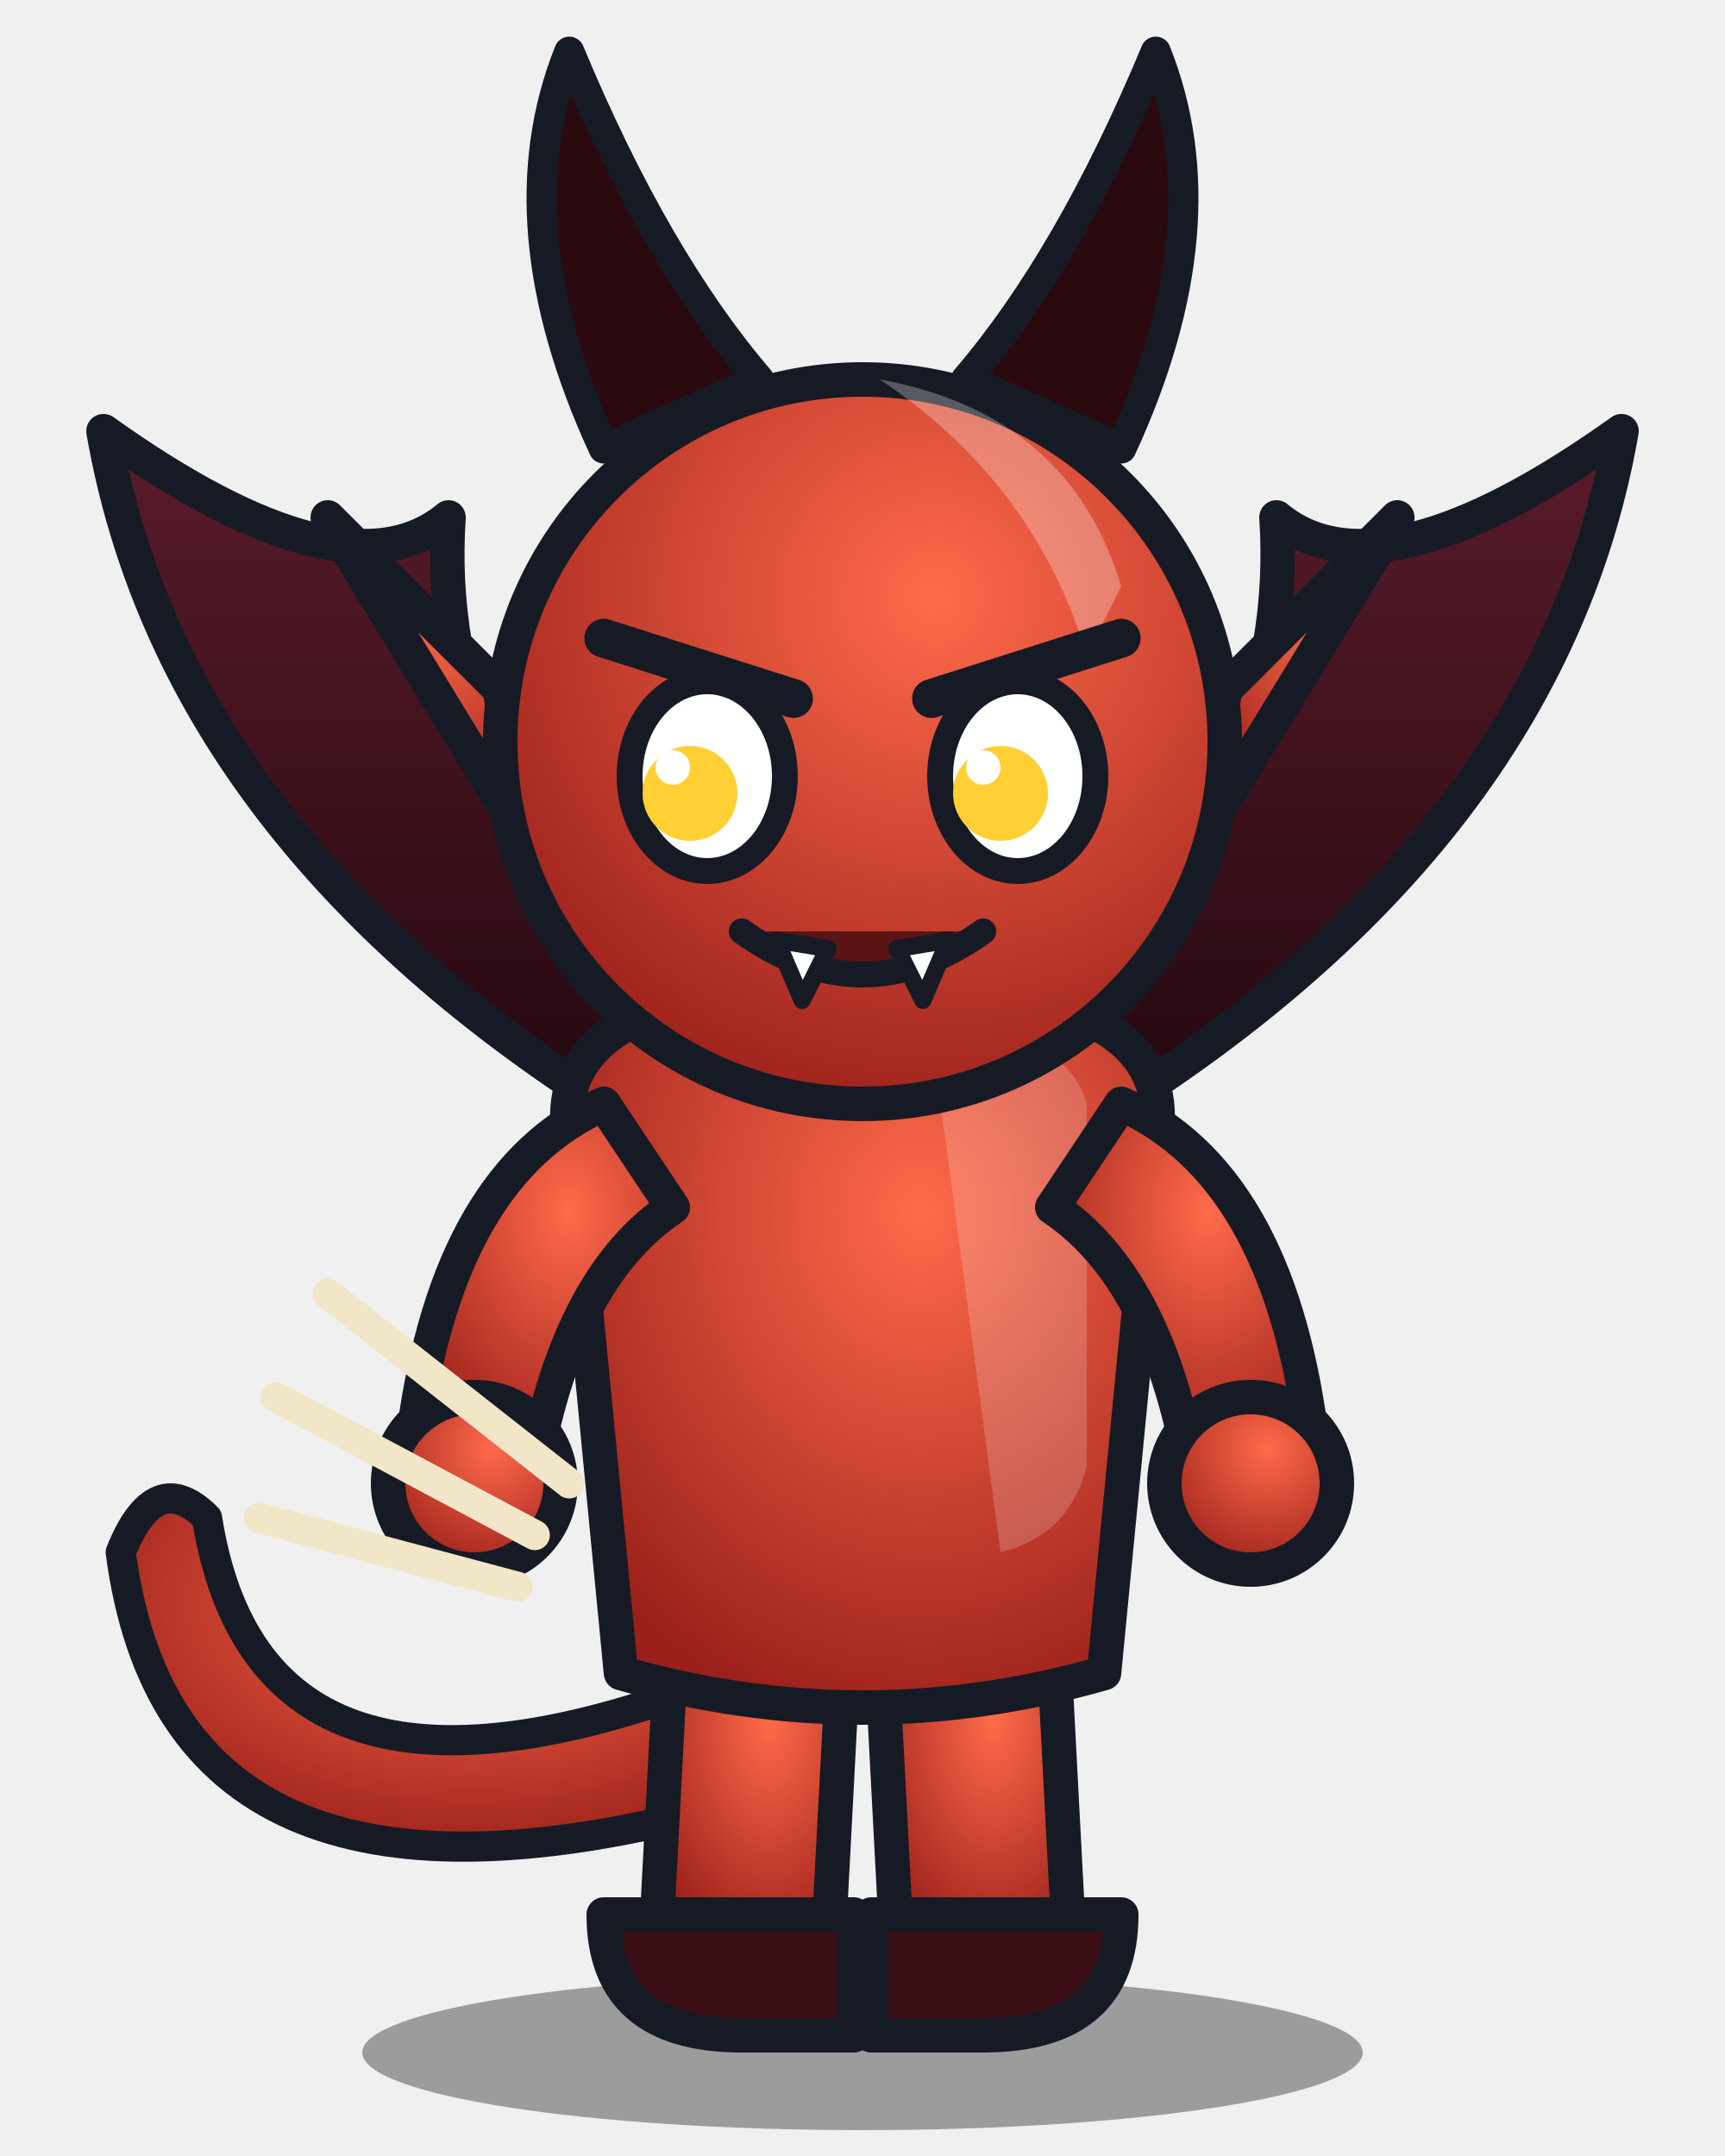
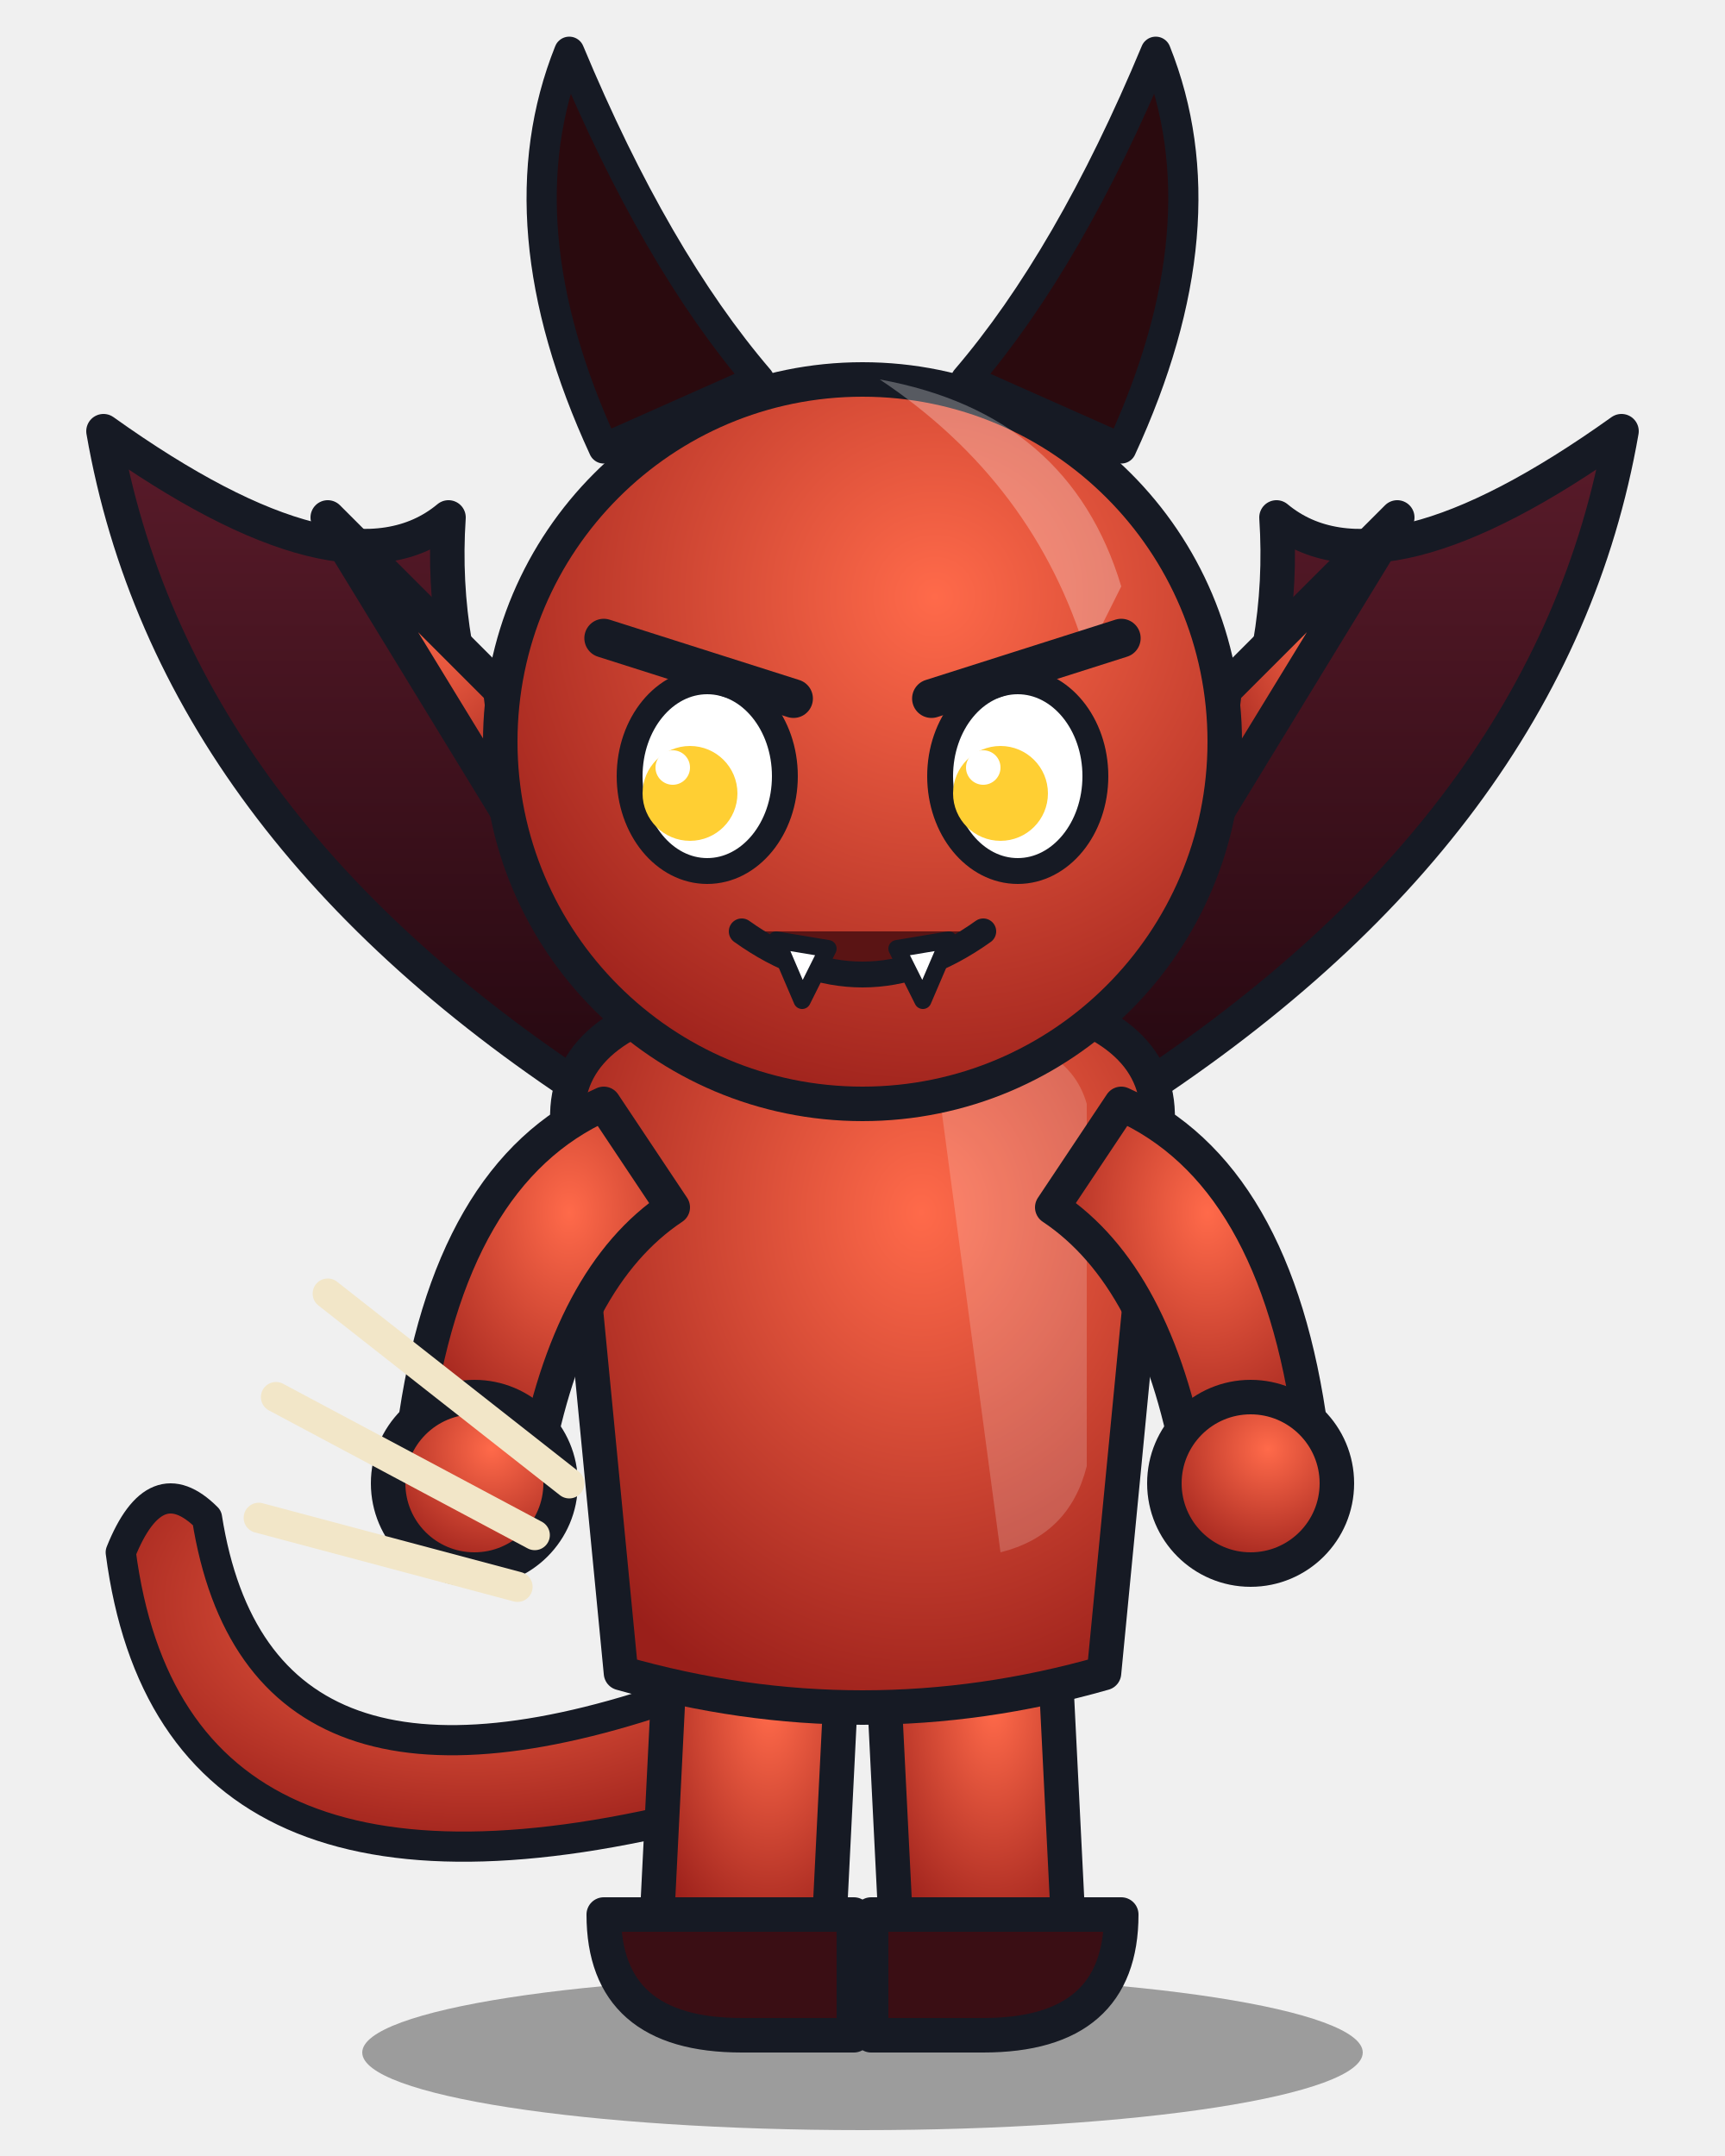
<svg xmlns="http://www.w3.org/2000/svg" viewBox="0 0 200 250" width="400" height="500">
  <defs>
    <linearGradient id="steel" x1="0" y1="0" x2="1" y2="1">
      <stop offset="0" stop-color="#ffffff" />
      <stop offset="1" stop-color="#8b9aa9" />
    </linearGradient>
    <linearGradient id="gold" x1="0" y1="0" x2="0" y2="1">
      <stop offset="0" stop-color="#ffe89a" />
      <stop offset="1" stop-color="#b07a16" />
    </linearGradient>
    <radialGradient id="orb" cx="40%" cy="35%" r="70%">
      <stop offset="0" stop-color="#e8fbff" />
      <stop offset="1" stop-color="#2aa8ff" />
    </radialGradient>
    <linearGradient id="shieldblue" x1="0" y1="0" x2="0" y2="1">
      <stop offset="0" stop-color="#4f8fe8" />
      <stop offset="1" stop-color="#1f3f8a" />
    </linearGradient>
    <radialGradient id="skin" cx="40%" cy="30%" r="75%">
      <stop offset="0" stop-color="#ff6a4a" />
      <stop offset="1" stop-color="#9a1f1a" />
    </radialGradient>
    <linearGradient id="wing" x1="0" y1="0" x2="0" y2="1">
      <stop offset="0" stop-color="#5a1b2a" />
      <stop offset="1" stop-color="#240810" />
    </linearGradient>
  </defs>
  <ellipse cx="100" cy="238" rx="58" ry="9" fill="#000" fill-opacity=".35" />
  <g transform="translate(200 0) scale(-1 1)">
    <path d="M70 128 Q20 96 12 50 Q40 70 52 60 Q50 90 76 116 Z" fill="url(#wing)" stroke="#161a24" stroke-width="4" stroke-linejoin="round" stroke-linecap="round" />
    <path d="M130 128 Q180 96 188 50 Q160 70 148 60 Q150 90 124 116 Z" fill="url(#wing)" stroke="#161a24" stroke-width="4" stroke-linejoin="round" stroke-linecap="round" />
    <path d="M120 196 Q170 214 176 176 Q182 170 186 180 Q180 226 118 210 Z" fill="url(#skin)" stroke="#161a24" stroke-width="3.5" stroke-linejoin="round" stroke-linecap="round" />
-     <path d="M78 188 L76 226 L96 226 L98 188 Z" fill="url(#skin)" stroke="#161a24" stroke-width="4" stroke-linejoin="round" stroke-linecap="round" />
-     <path d="M102 188 L104 226 L124 226 L122 188 Z" fill="url(#skin)" stroke="#161a24" stroke-width="4" stroke-linejoin="round" stroke-linecap="round" />
+     <path d="M78 186 L76 226 L96 226 L98 186 Z" fill="url(#skin)" stroke="#161a24" stroke-width="4" stroke-linejoin="round" stroke-linecap="round" />
    <path d="M70 222 Q70 236 86 236 L99 236 L99 222 Z" fill="#3a0e14" stroke="#161a24" stroke-width="4" stroke-linejoin="round" stroke-linecap="round" />
+     <path d="M102 186 L104 226 L124 226 L122 186 Z" fill="url(#skin)" stroke="#161a24" stroke-width="4" stroke-linejoin="round" stroke-linecap="round" />
    <path d="M101 222 L101 236 L114 236 Q130 236 130 222 Z" fill="#3a0e14" stroke="#161a24" stroke-width="4" stroke-linejoin="round" stroke-linecap="round" />
    <path d="M66 132 Q64 120 80 116 L120 116 Q136 120 134 132 L128 194 Q100 202 72 194 Z" fill="url(#skin)" stroke="#161a24" stroke-width="4" stroke-linejoin="round" stroke-linecap="round" />
    <path d="M74 128 Q76 121 86 120 L92 120 L84 180 Q76 178 74 170 Z" fill="#ffffff" fill-opacity="0.18" />
-     <path d="M70 128 Q52 136 48 166 L62 170 Q66 148 78 140 Z" fill="url(#skin)" stroke="#161a24" stroke-width="4" stroke-linejoin="round" stroke-linecap="round" />
-     <circle cx="55" cy="172" r="10" fill="url(#skin)" stroke="#161a24" stroke-width="4" />
-     <path d="M130 128 Q148 136 152 166 L138 170 Q134 148 122 140 Z" fill="url(#skin)" stroke="#161a24" stroke-width="4" stroke-linejoin="round" stroke-linecap="round" />
-     <circle cx="145" cy="172" r="10" fill="url(#skin)" stroke="#161a24" stroke-width="4" />
-     <path d="M134 172 L162 150 M138 178 L168 162 M140 184 L170 176" fill="none" stroke-width="3.5" stroke="#f2e6c8" stroke-linejoin="round" stroke-linecap="round" />
    <path d="M58 80 L38 60 L60 96 Z" fill="url(#skin)" stroke="#161a24" stroke-width="4" stroke-linejoin="round" stroke-linecap="round" />
    <path d="M142 80 L162 60 L140 96 Z" fill="url(#skin)" stroke="#161a24" stroke-width="4" stroke-linejoin="round" stroke-linecap="round" />
    <circle cx="100" cy="86" r="42" fill="url(#skin)" stroke="#161a24" stroke-width="4" />
    <path d="M70 68 Q76 48 98 44 Q80 56 74 76 Z" fill="#ffffff" fill-opacity="0.28" />
    <path d="M70 52 Q58 26 66 6 Q76 30 88 44 Z" fill="#2a0a0e" stroke="#161a24" stroke-width="3.5" stroke-linejoin="round" stroke-linecap="round" />
    <path d="M130 52 Q142 26 134 6 Q124 30 112 44 Z" fill="#2a0a0e" stroke="#161a24" stroke-width="3.5" stroke-linejoin="round" stroke-linecap="round" />
    <ellipse cx="82" cy="90" rx="9" ry="11" fill="#ffffff" stroke="#161a24" stroke-width="3" />
    <ellipse cx="118" cy="90" rx="9" ry="11" fill="#ffffff" stroke="#161a24" stroke-width="3" />
    <circle cx="84" cy="92" r="5.5" fill="#ffcf33" stroke="#161a24" stroke-width="0" />
    <circle cx="120" cy="92" r="5.5" fill="#ffcf33" stroke="#161a24" stroke-width="0" />
    <circle cx="86" cy="89" r="2" fill="#ffffff" stroke="#161a24" stroke-width="0" />
    <circle cx="122" cy="89" r="2" fill="#ffffff" stroke="#161a24" stroke-width="0" />
    <path d="M70 74 L92 81" fill="none" stroke="#161a24" stroke-width="4.5" stroke-linejoin="round" stroke-linecap="round" />
    <path d="M130 74 L108 81" fill="none" stroke="#161a24" stroke-width="4.5" stroke-linejoin="round" stroke-linecap="round" />
    <path d="M86 108 Q100 118 114 108" fill="#5a1414" stroke="#161a24" stroke-width="3" stroke-linejoin="round" stroke-linecap="round" />
    <path d="M90 109 L93 116 L96 110Z" fill="#ffffff" stroke="#161a24" stroke-width="2" stroke-linejoin="round" stroke-linecap="round" />
    <path d="M104 110 L107 116 L110 109Z" fill="#ffffff" stroke="#161a24" stroke-width="2" stroke-linejoin="round" stroke-linecap="round" />
+     <path d="M70 128 Q52 136 48 166 L62 170 Q66 148 78 140 Z" fill="url(#skin)" stroke="#161a24" stroke-width="4" stroke-linejoin="round" stroke-linecap="round" />
+     <circle cx="55" cy="172" r="10" fill="url(#skin)" stroke="#161a24" stroke-width="4" />
+     <path d="M130 128 Q148 136 152 166 L138 170 Q134 148 122 140 Z" fill="url(#skin)" stroke="#161a24" stroke-width="4" stroke-linejoin="round" stroke-linecap="round" />
+     <circle cx="145" cy="172" r="10" fill="url(#skin)" stroke="#161a24" stroke-width="4" />
+     <path d="M134 172 L162 150 M138 178 L168 162 M140 184 L170 176" fill="none" stroke-width="3.5" stroke="#f2e6c8" stroke-linejoin="round" stroke-linecap="round" />
  </g>
</svg>
